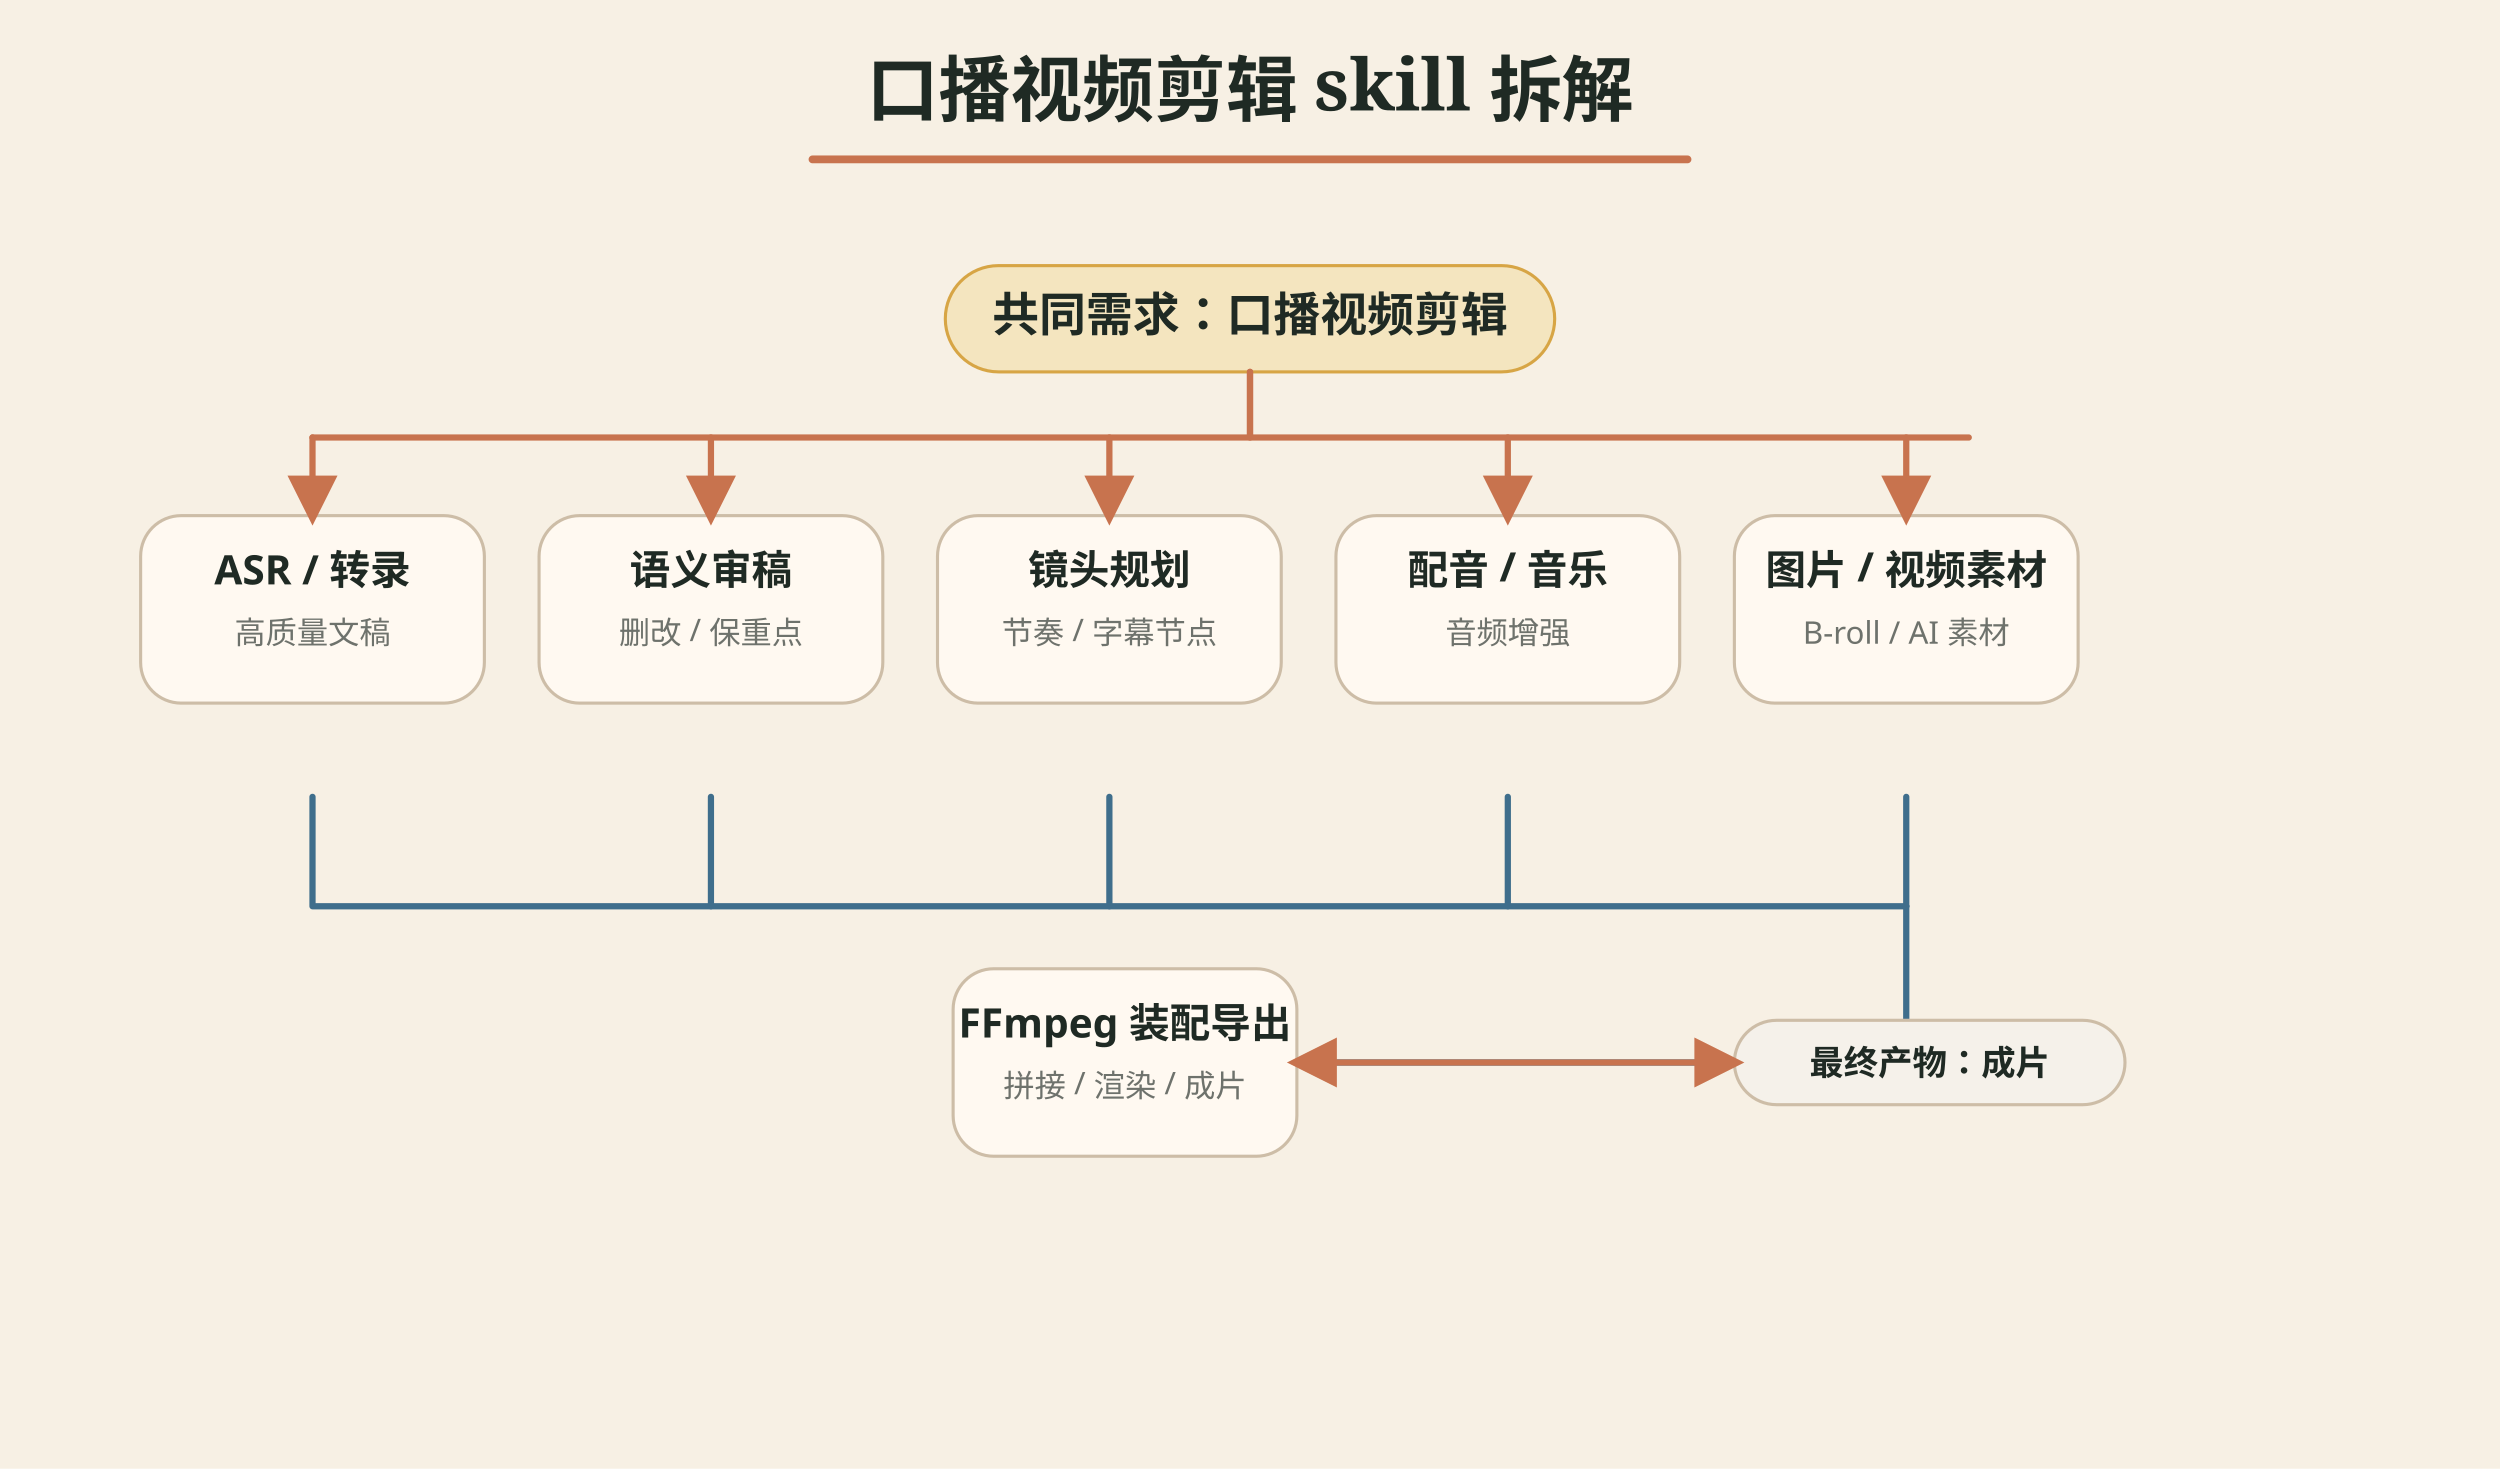
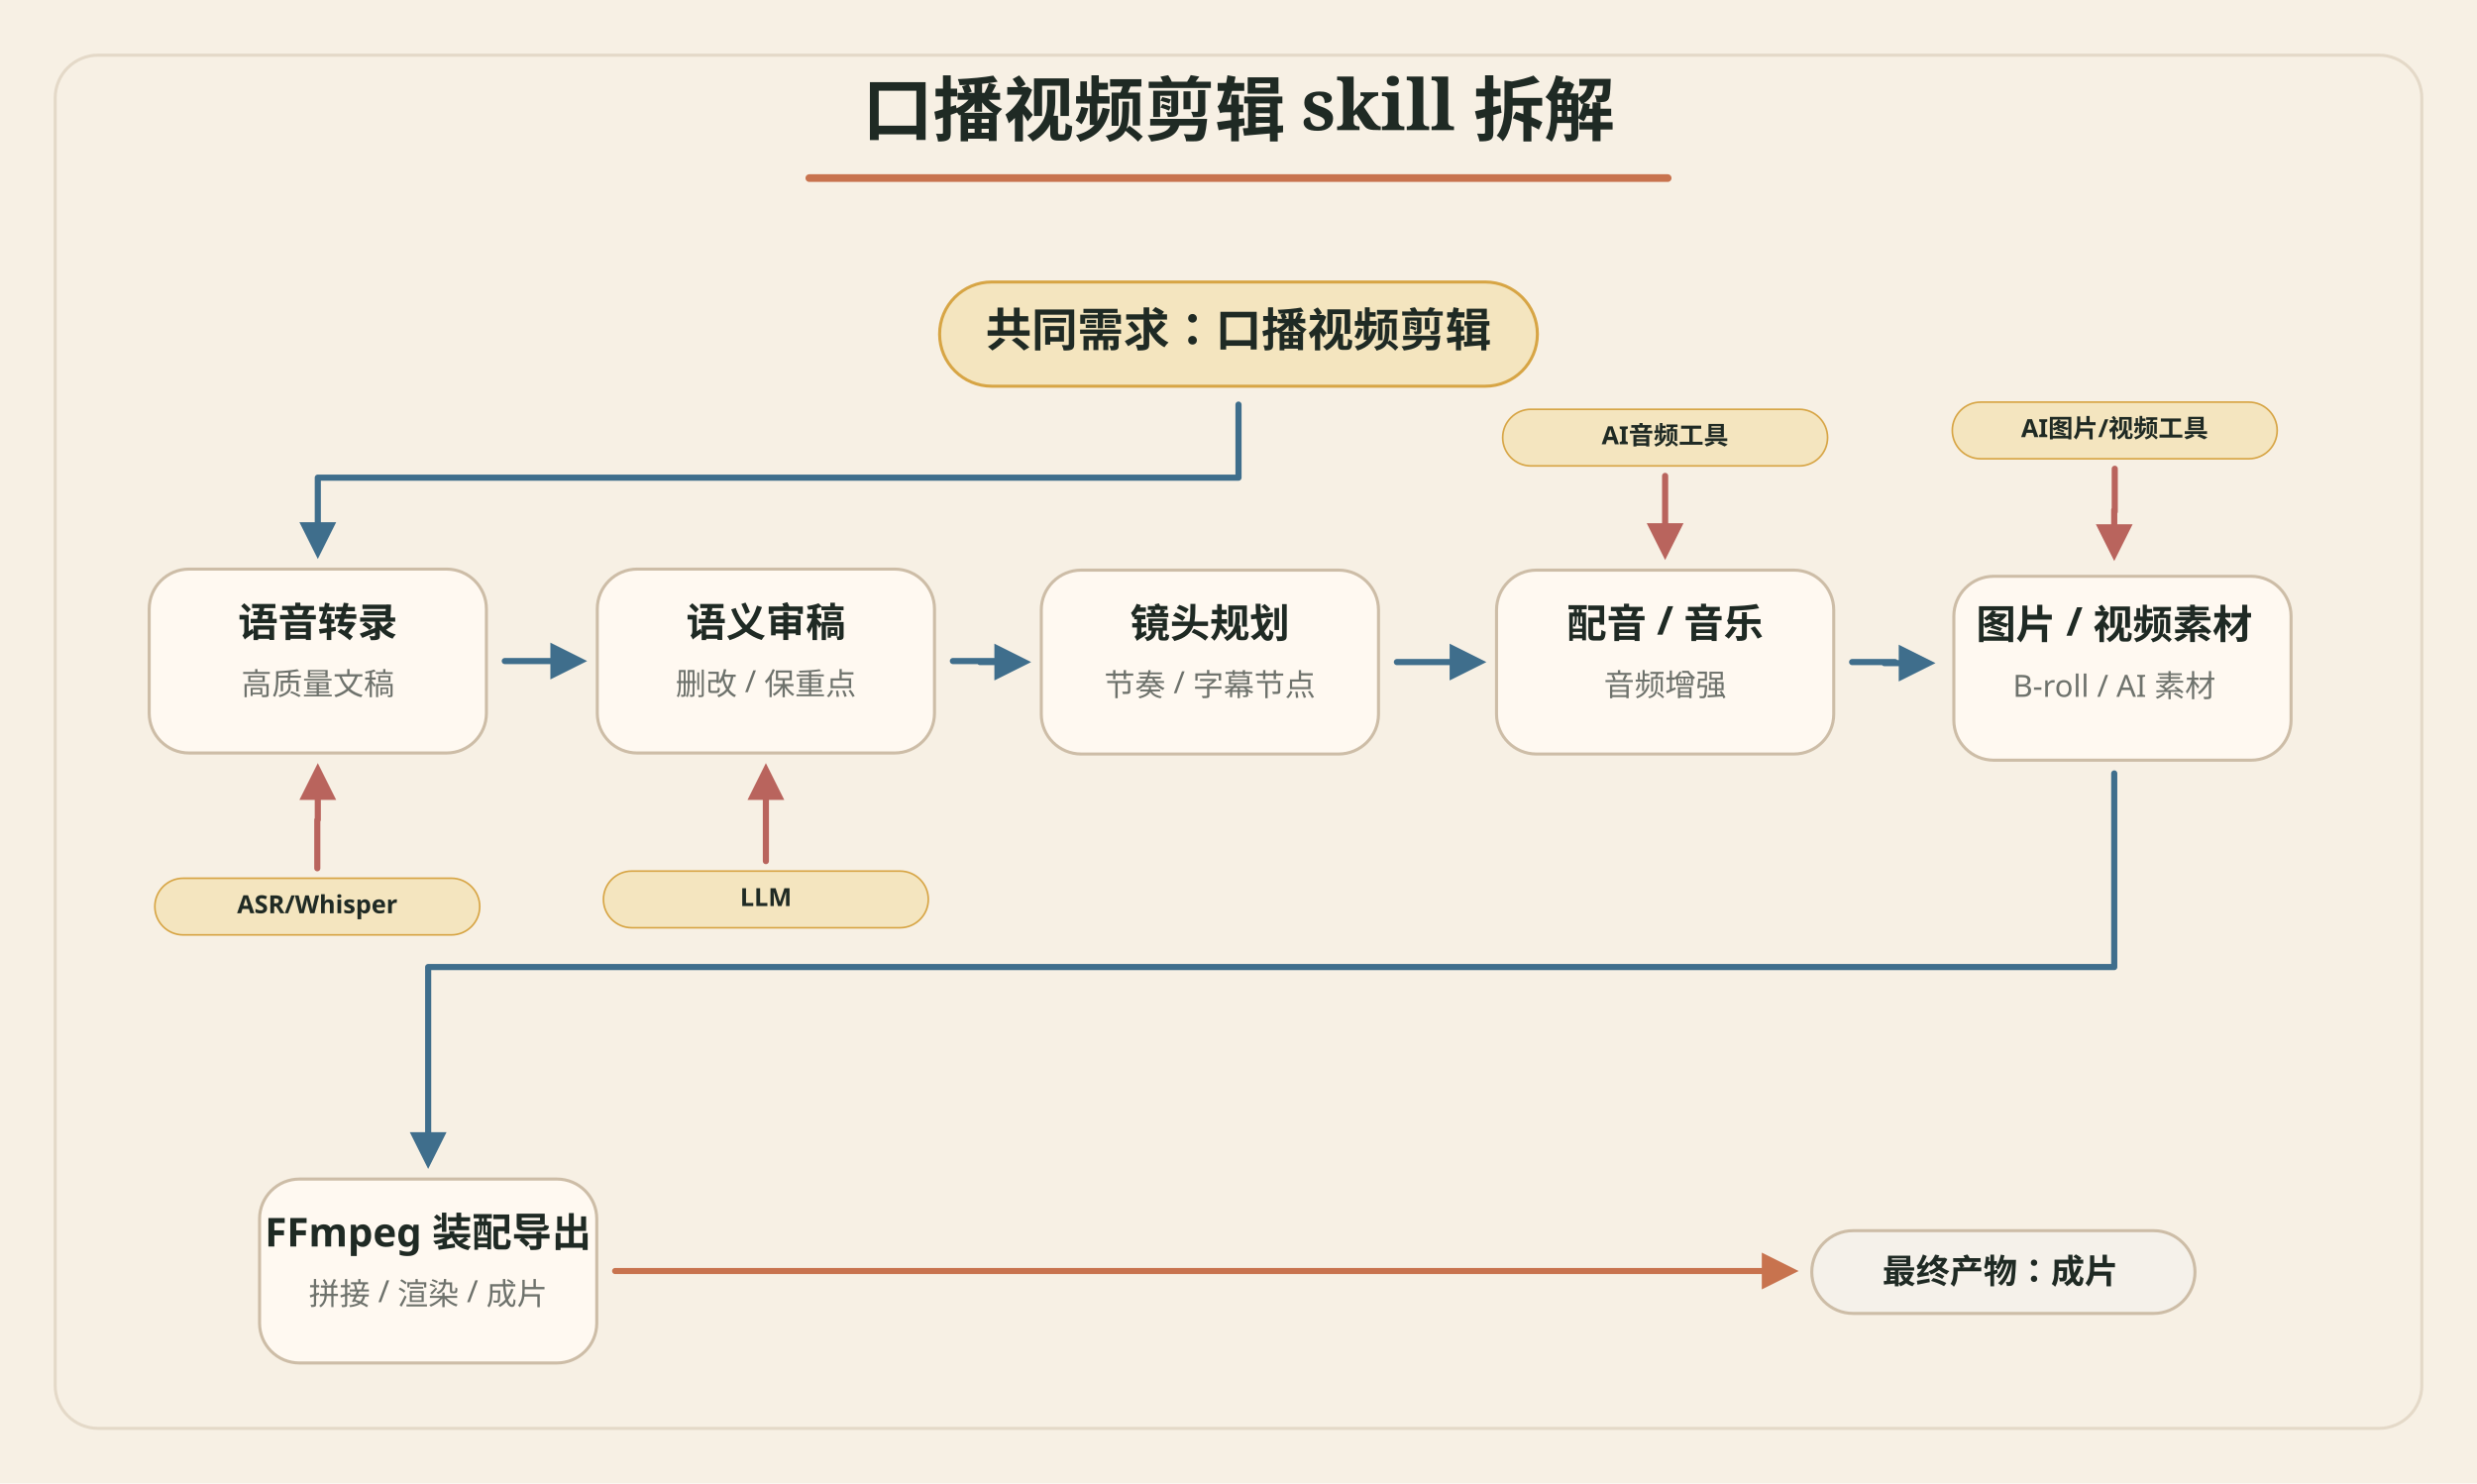
- <svg xmlns="http://www.w3.org/2000/svg" width="1600" height="940" viewBox="0 0 1600 940">
+ <svg xmlns="http://www.w3.org/2000/svg" width="1616" height="968" viewBox="0 0 1616 968">
  <defs>
-     <marker id="arrow" viewBox="0 0 10 10" refX="8" refY="5" markerWidth="8" markerHeight="8" orient="auto-start-reverse">
-       <path d="M 0 0 L 10 5 L 0 10 z" fill="#C8734E" />
+     <marker id="canvasArrowExport-_C8734E" viewBox="0 0 8 8" refX="6.2" refY="4" markerWidth="6" markerHeight="6" orient="auto-start-reverse">
+       <path d="M 0 0 L 8 4 L 0 8 z" fill="#C8734E" />
+     </marker>
+     <marker id="canvasArrowExport-_3f6e8c" viewBox="0 0 8 8" refX="6.2" refY="4" markerWidth="6" markerHeight="6" orient="auto-start-reverse">
+       <path d="M 0 0 L 8 4 L 0 8 z" fill="#3f6e8c" />
+     </marker>
+     <marker id="canvasArrowExport-_b9645d" viewBox="0 0 8 8" refX="6.2" refY="4" markerWidth="6" markerHeight="6" orient="auto-start-reverse">
+       <path d="M 0 0 L 8 4 L 0 8 z" fill="#b9645d" />
    </marker>
  </defs>
-   <rect x="0" y="0" width="1600" height="940" rx="0" ry="0" fill="#F7F0E4" stroke="none" stroke-width="2" />
-   <text x="800" y="74" text-anchor="middle" font-size="46" font-weight="700" font-family="'Noto Serif SC','Source Han Serif SC','Songti SC',serif" fill="#1F2A24">
-     <tspan x="800" y="74">口播视频剪辑 skill 拆解</tspan>
-   </text>
-   <line x1="520" y1="102" x2="1080" y2="102" stroke="#C8734E" stroke-width="5" stroke-linecap="round" />
-   <rect x="605" y="170" width="390" height="68" rx="34" ry="34" fill="#F4E5BF" stroke="#D7A545" stroke-width="2" />
-   <text x="800" y="212" text-anchor="middle" font-size="30" font-weight="700" font-family="'Noto Sans SC','PingFang SC','Microsoft YaHei',sans-serif" fill="#1F2A24">
-     <tspan x="800" y="212">共同需求：口播视频剪辑</tspan>
-   </text>
-   <rect x="90" y="330" width="220" height="120" rx="26" ry="26" fill="#FFF9F1" stroke="#CDBDA7" stroke-width="2" />
-   <text x="200" y="374" text-anchor="middle" font-size="26" font-weight="700" font-family="'Noto Sans SC','PingFang SC','Microsoft YaHei',sans-serif" fill="#1F2A24">
-     <tspan x="200" y="374">ASR / 转录</tspan>
-   </text>
-   <text x="200" y="412" text-anchor="middle" font-size="20" font-weight="500" font-family="'Noto Sans SC','PingFang SC','Microsoft YaHei',sans-serif" fill="#6E726C">
-     <tspan x="200" y="412">高质量文稿</tspan>
-   </text>
-   <rect x="345" y="330" width="220" height="120" rx="26" ry="26" fill="#FFF9F1" stroke="#CDBDA7" stroke-width="2" />
-   <text x="455" y="374" text-anchor="middle" font-size="26" font-weight="700" font-family="'Noto Sans SC','PingFang SC','Microsoft YaHei',sans-serif" fill="#1F2A24">
-     <tspan x="455" y="374">语义审稿</tspan>
-   </text>
-   <text x="455" y="412" text-anchor="middle" font-size="20" font-weight="500" font-family="'Noto Sans SC','PingFang SC','Microsoft YaHei',sans-serif" fill="#6E726C">
-     <tspan x="455" y="412">删改 / 保重点</tspan>
-   </text>
-   <rect x="600" y="330" width="220" height="120" rx="26" ry="26" fill="#FFF9F1" stroke="#CDBDA7" stroke-width="2" />
-   <text x="710" y="374" text-anchor="middle" font-size="26" font-weight="700" font-family="'Noto Sans SC','PingFang SC','Microsoft YaHei',sans-serif" fill="#1F2A24">
-     <tspan x="710" y="374">镜头规划</tspan>
-   </text>
-   <text x="710" y="412" text-anchor="middle" font-size="20" font-weight="500" font-family="'Noto Sans SC','PingFang SC','Microsoft YaHei',sans-serif" fill="#6E726C">
-     <tspan x="710" y="412">节奏 / 字幕节点</tspan>
-   </text>
-   <rect x="855" y="330" width="220" height="120" rx="26" ry="26" fill="#FFF9F1" stroke="#CDBDA7" stroke-width="2" />
-   <text x="965" y="374" text-anchor="middle" font-size="26" font-weight="700" font-family="'Noto Sans SC','PingFang SC','Microsoft YaHei',sans-serif" fill="#1F2A24">
-     <tspan x="965" y="374">配音 / 音乐</tspan>
-   </text>
-   <text x="965" y="412" text-anchor="middle" font-size="20" font-weight="500" font-family="'Noto Sans SC','PingFang SC','Microsoft YaHei',sans-serif" fill="#6E726C">
-     <tspan x="965" y="412">音频增强</tspan>
-   </text>
-   <rect x="1110" y="330" width="220" height="120" rx="26" ry="26" fill="#FFF9F1" stroke="#CDBDA7" stroke-width="2" />
-   <text x="1220" y="374" text-anchor="middle" font-size="26" font-weight="700" font-family="'Noto Sans SC','PingFang SC','Microsoft YaHei',sans-serif" fill="#1F2A24">
-     <tspan x="1220" y="374">图片 / 视频素材</tspan>
-   </text>
-   <text x="1220" y="412" text-anchor="middle" font-size="20" font-weight="500" font-family="'Noto Sans SC','PingFang SC','Microsoft YaHei',sans-serif" fill="#6E726C">
-     <tspan x="1220" y="412">B-roll / AI 素材</tspan>
-   </text>
-   <rect x="610" y="620" width="220" height="120" rx="26" ry="26" fill="#FFF9F1" stroke="#CDBDA7" stroke-width="2" />
-   <text x="720" y="664" text-anchor="middle" font-size="26" font-weight="700" font-family="'Noto Sans SC','PingFang SC','Microsoft YaHei',sans-serif" fill="#1F2A24">
-     <tspan x="720" y="664">FFmpeg 装配导出</tspan>
-   </text>
-   <text x="720" y="702" text-anchor="middle" font-size="20" font-weight="500" font-family="'Noto Sans SC','PingFang SC','Microsoft YaHei',sans-serif" fill="#6E726C">
-     <tspan x="720" y="702">拼接 / 渲染 / 成片</tspan>
-   </text>
-   <polyline points="800,238 800,280 200,280" fill="none" stroke="#C8734E" stroke-width="4" stroke-linecap="round" stroke-linejoin="round" />
-   <polyline points="800,238 800,280 1260,280" fill="none" stroke="#C8734E" stroke-width="4" stroke-linecap="round" stroke-linejoin="round" />
-   <polyline points="200,280 200,330" fill="none" stroke="#C8734E" stroke-width="4" stroke-linecap="round" stroke-linejoin="round" marker-end="url(#arrow)" />
-   <polyline points="455,280 455,330" fill="none" stroke="#C8734E" stroke-width="4" stroke-linecap="round" stroke-linejoin="round" marker-end="url(#arrow)" />
-   <polyline points="710,280 710,330" fill="none" stroke="#C8734E" stroke-width="4" stroke-linecap="round" stroke-linejoin="round" marker-end="url(#arrow)" />
-   <polyline points="965,280 965,330" fill="none" stroke="#C8734E" stroke-width="4" stroke-linecap="round" stroke-linejoin="round" marker-end="url(#arrow)" />
-   <polyline points="1220,280 1220,330" fill="none" stroke="#C8734E" stroke-width="4" stroke-linecap="round" stroke-linejoin="round" marker-end="url(#arrow)" />
-   <polyline points="200,510 200,580 1220,580" fill="none" stroke="#3F6E8C" stroke-width="4" stroke-linecap="round" stroke-linejoin="round" />
-   <polyline points="455,510 455,580" fill="none" stroke="#3F6E8C" stroke-width="4" stroke-linecap="round" stroke-linejoin="round" />
-   <polyline points="710,510 710,580" fill="none" stroke="#3F6E8C" stroke-width="4" stroke-linecap="round" stroke-linejoin="round" />
-   <polyline points="965,510 965,580" fill="none" stroke="#3F6E8C" stroke-width="4" stroke-linecap="round" stroke-linejoin="round" />
-   <polyline points="1220,510 1220,580" fill="none" stroke="#3F6E8C" stroke-width="4" stroke-linecap="round" stroke-linejoin="round" />
-   <polyline points="1220,580 1220,680 830,680" fill="none" stroke="#3F6E8C" stroke-width="4" stroke-linecap="round" stroke-linejoin="round" marker-end="url(#arrow)" />
-   <rect x="1110" y="653" width="250" height="54" rx="27" ry="27" fill="#F5F1EA" stroke="#CDBDA7" stroke-width="2" />
-   <text x="1235" y="688" text-anchor="middle" font-size="22" font-weight="600" font-family="'Noto Sans SC','PingFang SC','Microsoft YaHei',sans-serif" fill="#1F2A24">
-     <tspan x="1235" y="688">最终产物：成片</tspan>
-   </text>
-   <polyline points="830,680 1110,680" fill="none" stroke="#C8734E" stroke-width="4" stroke-linecap="round" stroke-linejoin="round" marker-end="url(#arrow)" />
+   <rect x="0" y="0" width="1616" height="968" fill="#f7f0e4" />
+   <g transform="translate(-96, -96.8)">
+     <svg width="1568" height="920" viewBox="16 10 1568 920" x="120" y="120.8" preserveAspectRatio="xMidYMid meet">
+       <defs>
+         <marker id="arrow" viewBox="0 0 8 8" refX="6.2" refY="4" markerWidth="6" markerHeight="6" orient="auto-start-reverse">
+           <path d="M 0 0 L 8 4 L 0 8 z" fill="#C8734E" />
+         </marker>
+       </defs>
+       <g data-editor-group="component" data-editor-name="export-frame">
+         <rect x="28" y="22" width="1544" height="896" rx="28" ry="28" fill="none" stroke="#CDBDA7" stroke-width="2" opacity="0.45" />
+       </g>
+     </svg>
+     <svg width="584" height="105" viewBox="508 9 584 105" x="612" y="120" preserveAspectRatio="xMidYMid meet">
+       <defs>
+         <marker id="arrow" viewBox="0 0 8 8" refX="6.2" refY="4" markerWidth="6" markerHeight="6" orient="auto-start-reverse">
+           <path d="M 0 0 L 8 4 L 0 8 z" fill="#C8734E" />
+         </marker>
+       </defs>
+       <g data-editor-group="component" data-editor-name="title-block">
+         <g data-editor-subitem="true" data-editor-subitem-name="title">
+           <text x="800" y="74" text-anchor="middle" font-size="46" font-weight="700" font-family="'Noto Serif SC','Source Han Serif SC','Songti SC',serif" fill="#1F2A24">
+             <tspan x="800" y="74" text-anchor="middle">口播视频剪辑 skill 拆解</tspan>
+           </text>
+         </g>
+         <g data-editor-subitem="true" data-editor-subitem-name="underline">
+           <line x1="520" y1="102" x2="1080" y2="102" stroke="#C8734E" stroke-width="5" stroke-linecap="round" />
+         </g>
+       </g>
+     </svg>
+     <svg width="414" height="92" viewBox="593 158 414 92" x="697" y="268.8" preserveAspectRatio="xMidYMid meet">
+       <defs>
+         <marker id="arrow" viewBox="0 0 8 8" refX="6.2" refY="4" markerWidth="6" markerHeight="6" orient="auto-start-reverse">
+           <path d="M 0 0 L 8 4 L 0 8 z" fill="#C8734E" />
+         </marker>
+       </defs>
+       <g data-editor-group="component" data-editor-name="chip:共同需求：口播视频剪辑">
+         <g data-editor-subitem="true" data-editor-subitem-name="chip-shell">
+           <rect x="605" y="170" width="390" height="68" rx="34" ry="34" fill="#F4E5BF" stroke="#D7A545" stroke-width="2" />
+         </g>
+         <g data-editor-subitem="true" data-editor-subitem-name="chip-label">
+           <text x="800" y="212" text-anchor="middle" font-size="30" font-weight="700" font-family="'Noto Sans SC','PingFang SC','Microsoft YaHei',sans-serif" fill="#1F2A24">
+             <tspan x="800" y="212" text-anchor="middle">共同需求：口播视频剪辑</tspan>
+           </text>
+         </g>
+       </g>
+     </svg>
+     <svg width="244" height="144" viewBox="78 318 244 144" x="181.333" y="456.133" preserveAspectRatio="xMidYMid meet">
+       <defs>
+         <marker id="arrow" viewBox="0 0 8 8" refX="6.2" refY="4" markerWidth="6" markerHeight="6" orient="auto-start-reverse">
+           <path d="M 0 0 L 8 4 L 0 8 z" fill="#C8734E" />
+         </marker>
+       </defs>
+       <g data-editor-group="component" data-editor-name="module:ASR / 转录">
+         <g data-editor-subitem="true" data-editor-subitem-name="module-shell">
+           <rect x="90" y="330" width="220" height="120" rx="26" ry="26" fill="#FFF9F1" stroke="#CDBDA7" stroke-width="2" />
+         </g>
+         <g data-editor-subitem="true" data-editor-subitem-name="module-title">
+           <text x="200" y="374" text-anchor="middle" font-size="26" font-weight="700" font-family="'Noto Sans SC','PingFang SC','Microsoft YaHei',sans-serif" fill="#1F2A24">
+             <tspan x="200" y="374" text-anchor="middle">语音转录</tspan>
+           </text>
+         </g>
+         <g data-editor-subitem="true" data-editor-subitem-name="module-body">
+           <text x="200" y="412" text-anchor="middle" font-size="20" font-weight="500" font-family="'Noto Sans SC','PingFang SC','Microsoft YaHei',sans-serif" fill="#6E726C">
+             <tspan x="200" y="412" text-anchor="middle">高质量文稿</tspan>
+           </text>
+         </g>
+       </g>
+     </svg>
+     <svg width="244" height="144" viewBox="333 318 244 144" x="473.667" y="456.133" preserveAspectRatio="xMidYMid meet">
+       <defs>
+         <marker id="arrow" viewBox="0 0 8 8" refX="6.2" refY="4" markerWidth="6" markerHeight="6" orient="auto-start-reverse">
+           <path d="M 0 0 L 8 4 L 0 8 z" fill="#C8734E" />
+         </marker>
+       </defs>
+       <g data-editor-group="component" data-editor-name="module:语义审稿">
+         <g data-editor-subitem="true" data-editor-subitem-name="module-shell">
+           <rect x="345" y="330" width="220" height="120" rx="26" ry="26" fill="#FFF9F1" stroke="#CDBDA7" stroke-width="2" />
+         </g>
+         <g data-editor-subitem="true" data-editor-subitem-name="module-title">
+           <text x="455" y="374" text-anchor="middle" font-size="26" font-weight="700" font-family="'Noto Sans SC','PingFang SC','Microsoft YaHei',sans-serif" fill="#1F2A24">
+             <tspan x="455" y="374" text-anchor="middle">语义审稿</tspan>
+           </text>
+         </g>
+         <g data-editor-subitem="true" data-editor-subitem-name="module-body">
+           <text x="455" y="412" text-anchor="middle" font-size="20" font-weight="500" font-family="'Noto Sans SC','PingFang SC','Microsoft YaHei',sans-serif" fill="#6E726C">
+             <tspan x="455" y="412" text-anchor="middle">删改 / 保重点</tspan>
+           </text>
+         </g>
+       </g>
+     </svg>
+     <svg width="244" height="144" viewBox="588 318 244 144" x="763.333" y="456.8" preserveAspectRatio="xMidYMid meet">
+       <defs>
+         <marker id="arrow" viewBox="0 0 8 8" refX="6.2" refY="4" markerWidth="6" markerHeight="6" orient="auto-start-reverse">
+           <path d="M 0 0 L 8 4 L 0 8 z" fill="#C8734E" />
+         </marker>
+       </defs>
+       <g data-editor-group="component" data-editor-name="module:镜头规划">
+         <g data-editor-subitem="true" data-editor-subitem-name="module-shell">
+           <rect x="600" y="330" width="220" height="120" rx="26" ry="26" fill="#FFF9F1" stroke="#CDBDA7" stroke-width="2" />
+         </g>
+         <g data-editor-subitem="true" data-editor-subitem-name="module-title">
+           <text x="710" y="374" text-anchor="middle" font-size="26" font-weight="700" font-family="'Noto Sans SC','PingFang SC','Microsoft YaHei',sans-serif" fill="#1F2A24">
+             <tspan x="710" y="374" text-anchor="middle">镜头规划</tspan>
+           </text>
+         </g>
+         <g data-editor-subitem="true" data-editor-subitem-name="module-body">
+           <text x="710" y="412" text-anchor="middle" font-size="20" font-weight="500" font-family="'Noto Sans SC','PingFang SC','Microsoft YaHei',sans-serif" fill="#6E726C">
+             <tspan x="710" y="412" text-anchor="middle">节奏 / 字幕节点</tspan>
+           </text>
+         </g>
+       </g>
+     </svg>
+     <svg width="244" height="144" viewBox="843 318 244 144" x="1060.333" y="456.8" preserveAspectRatio="xMidYMid meet">
+       <defs>
+         <marker id="arrow" viewBox="0 0 8 8" refX="6.2" refY="4" markerWidth="6" markerHeight="6" orient="auto-start-reverse">
+           <path d="M 0 0 L 8 4 L 0 8 z" fill="#C8734E" />
+         </marker>
+       </defs>
+       <g data-editor-group="component" data-editor-name="module:配音 / 音乐">
+         <g data-editor-subitem="true" data-editor-subitem-name="module-shell">
+           <rect x="855" y="330" width="220" height="120" rx="26" ry="26" fill="#FFF9F1" stroke="#CDBDA7" stroke-width="2" />
+         </g>
+         <g data-editor-subitem="true" data-editor-subitem-name="module-title">
+           <text x="965" y="374" text-anchor="middle" font-size="26" font-weight="700" font-family="'Noto Sans SC','PingFang SC','Microsoft YaHei',sans-serif" fill="#1F2A24">
+             <tspan x="965" y="374" text-anchor="middle">配音 / 音乐</tspan>
+           </text>
+         </g>
+         <g data-editor-subitem="true" data-editor-subitem-name="module-body">
+           <text x="965" y="412" text-anchor="middle" font-size="20" font-weight="500" font-family="'Noto Sans SC','PingFang SC','Microsoft YaHei',sans-serif" fill="#6E726C">
+             <tspan x="965" y="412" text-anchor="middle">音频增强</tspan>
+           </text>
+         </g>
+       </g>
+     </svg>
+     <svg width="244" height="144" viewBox="1098 318 244 144" x="1353.333" y="457.467" preserveAspectRatio="xMidYMid meet">
+       <defs>
+         <marker id="arrow" viewBox="0 0 8 8" refX="6.2" refY="4" markerWidth="6" markerHeight="6" orient="auto-start-reverse">
+           <path d="M 0 0 L 8 4 L 0 8 z" fill="#C8734E" />
+         </marker>
+       </defs>
+       <g data-editor-group="component" data-editor-name="module:图片 / 视频素材">
+         <g data-editor-subitem="true" data-editor-subitem-name="module-shell" transform="translate(5.36 3.36)">
+           <rect x="1110" y="330" width="220" height="120" rx="26" ry="26" fill="#FFF9F1" stroke="#CDBDA7" stroke-width="2" />
+         </g>
+         <g data-editor-subitem="true" data-editor-subitem-name="module-title">
+           <text x="1220" y="374" text-anchor="middle" font-size="26" font-weight="700" font-family="'Noto Sans SC','PingFang SC','Microsoft YaHei',sans-serif" fill="#1F2A24">
+             <tspan x="1220" y="374" text-anchor="middle">图片 / 视频素材</tspan>
+           </text>
+         </g>
+         <g data-editor-subitem="true" data-editor-subitem-name="module-body">
+           <text x="1220" y="412" text-anchor="middle" font-size="20" font-weight="500" font-family="'Noto Sans SC','PingFang SC','Microsoft YaHei',sans-serif" fill="#6E726C">
+             <tspan x="1220" y="412" text-anchor="middle">B-roll / AI 素材</tspan>
+           </text>
+         </g>
+       </g>
+     </svg>
+     <svg width="244" height="144" viewBox="598 608 244 144" x="253.333" y="854.133" preserveAspectRatio="xMidYMid meet">
+       <defs>
+         <marker id="arrow" viewBox="0 0 8 8" refX="6.2" refY="4" markerWidth="6" markerHeight="6" orient="auto-start-reverse">
+           <path d="M 0 0 L 8 4 L 0 8 z" fill="#C8734E" />
+         </marker>
+       </defs>
+       <g data-editor-group="component" data-editor-name="module:FFmpeg 装配导出">
+         <g data-editor-subitem="true" data-editor-subitem-name="module-shell">
+           <rect x="610" y="620" width="220" height="120" rx="26" ry="26" fill="#FFF9F1" stroke="#CDBDA7" stroke-width="2" />
+         </g>
+         <g data-editor-subitem="true" data-editor-subitem-name="module-title">
+           <text x="720" y="664" text-anchor="middle" font-size="26" font-weight="700" font-family="'Noto Sans SC','PingFang SC','Microsoft YaHei',sans-serif" fill="#1F2A24">
+             <tspan x="720" y="664" text-anchor="middle">FFmpeg 装配导出</tspan>
+           </text>
+         </g>
+         <g data-editor-subitem="true" data-editor-subitem-name="module-body">
+           <text x="720" y="702" text-anchor="middle" font-size="20" font-weight="500" font-family="'Noto Sans SC','PingFang SC','Microsoft YaHei',sans-serif" fill="#6E726C">
+             <tspan x="720" y="702" text-anchor="middle">拼接 / 渲染 / 成片</tspan>
+           </text>
+         </g>
+       </g>
+     </svg>
+     <svg width="274" height="78" viewBox="1098 641 274 78" x="1264" y="887.133" preserveAspectRatio="xMidYMid meet">
+       <defs>
+         <marker id="arrow" viewBox="0 0 8 8" refX="6.2" refY="4" markerWidth="6" markerHeight="6" orient="auto-start-reverse">
+           <path d="M 0 0 L 8 4 L 0 8 z" fill="#C8734E" />
+         </marker>
+       </defs>
+       <g data-editor-group="component" data-editor-name="chip:最终产物：成片">
+         <g data-editor-subitem="true" data-editor-subitem-name="chip-shell" transform="translate(2.01 0.68)">
+           <rect x="1110" y="653" width="250" height="54" rx="27" ry="27" fill="#F5F1EA" stroke="#CDBDA7" stroke-width="2" />
+         </g>
+         <g data-editor-subitem="true" data-editor-subitem-name="chip-label">
+           <text x="1235" y="688" text-anchor="middle" font-size="22" font-weight="600" font-family="'Noto Sans SC','PingFang SC','Microsoft YaHei',sans-serif" fill="#1F2A24">
+             <tspan x="1235" y="688" text-anchor="middle">最终产物：成片</tspan>
+           </text>
+         </g>
+       </g>
+     </svg>
+     <svg width="226" height="50" viewBox="593 158 414 92" x="190" y="663.333" preserveAspectRatio="xMidYMid meet">
+       <defs>
+         <marker id="arrow" viewBox="0 0 8 8" refX="6.2" refY="4" markerWidth="6" markerHeight="6" orient="auto-start-reverse">
+           <path d="M 0 0 L 8 4 L 0 8 z" fill="#C8734E" />
+         </marker>
+       </defs>
+       <g data-editor-group="component" data-editor-name="chip:共同需求：口播视频剪辑">
+         <g data-editor-subitem="true" data-editor-subitem-name="chip-shell">
+           <rect x="605" y="170" width="390" height="68" rx="34" ry="34" fill="#F4E5BF" stroke="#D7A545" stroke-width="2" />
+         </g>
+         <g data-editor-subitem="true" data-editor-subitem-name="chip-label">
+           <text x="800" y="212" text-anchor="middle" font-size="30" font-weight="700" font-family="'Noto Sans SC','PingFang SC','Microsoft YaHei',sans-serif" fill="#1F2A24">
+             <tspan x="800" y="212" text-anchor="middle">ASR/Whisper</tspan>
+           </text>
+         </g>
+       </g>
+     </svg>
+     <svg width="226" height="50" viewBox="593 158 414 92" x="482.667" y="658.667" preserveAspectRatio="xMidYMid meet">
+       <defs>
+         <marker id="arrow" viewBox="0 0 8 8" refX="6.2" refY="4" markerWidth="6" markerHeight="6" orient="auto-start-reverse">
+           <path d="M 0 0 L 8 4 L 0 8 z" fill="#C8734E" />
+         </marker>
+       </defs>
+       <g data-editor-group="component" data-editor-name="chip:共同需求：口播视频剪辑">
+         <g data-editor-subitem="true" data-editor-subitem-name="chip-shell">
+           <rect x="605" y="170" width="390" height="68" rx="34" ry="34" fill="#F4E5BF" stroke="#D7A545" stroke-width="2" />
+         </g>
+         <g data-editor-subitem="true" data-editor-subitem-name="chip-label">
+           <text x="800" y="212" text-anchor="middle" font-size="30" font-weight="700" font-family="'Noto Sans SC','PingFang SC','Microsoft YaHei',sans-serif" fill="#1F2A24">
+             <tspan x="800" y="212" text-anchor="middle">LLM</tspan>
+           </text>
+         </g>
+       </g>
+     </svg>
+     <svg width="226" height="50" viewBox="593 158 414 92" x="1069.333" y="357.333" preserveAspectRatio="xMidYMid meet">
+       <defs>
+         <marker id="arrow" viewBox="0 0 8 8" refX="6.2" refY="4" markerWidth="6" markerHeight="6" orient="auto-start-reverse">
+           <path d="M 0 0 L 8 4 L 0 8 z" fill="#C8734E" />
+         </marker>
+       </defs>
+       <g data-editor-group="component" data-editor-name="chip:共同需求：口播视频剪辑">
+         <g data-editor-subitem="true" data-editor-subitem-name="chip-shell">
+           <rect x="605" y="170" width="390" height="68" rx="34" ry="34" fill="#F4E5BF" stroke="#D7A545" stroke-width="2" />
+         </g>
+         <g data-editor-subitem="true" data-editor-subitem-name="chip-label">
+           <text x="800" y="212" text-anchor="middle" font-size="30" font-weight="700" font-family="'Noto Sans SC','PingFang SC','Microsoft YaHei',sans-serif" fill="#1F2A24">
+             <tspan x="800" y="212" text-anchor="middle">AI音频工具</tspan>
+           </text>
+         </g>
+       </g>
+     </svg>
+     <svg width="226" height="50" viewBox="593 158 414 92" x="1362.667" y="352.667" preserveAspectRatio="xMidYMid meet">
+       <defs>
+         <marker id="arrow" viewBox="0 0 8 8" refX="6.2" refY="4" markerWidth="6" markerHeight="6" orient="auto-start-reverse">
+           <path d="M 0 0 L 8 4 L 0 8 z" fill="#C8734E" />
+         </marker>
+       </defs>
+       <g data-editor-group="component" data-editor-name="chip:共同需求：口播视频剪辑">
+         <g data-editor-subitem="true" data-editor-subitem-name="chip-shell">
+           <rect x="605" y="170" width="390" height="68" rx="34" ry="34" fill="#F4E5BF" stroke="#D7A545" stroke-width="2" />
+         </g>
+         <g data-editor-subitem="true" data-editor-subitem-name="chip-label">
+           <text x="800" y="212" text-anchor="middle" font-size="30" font-weight="700" font-family="'Noto Sans SC','PingFang SC','Microsoft YaHei',sans-serif" fill="#1F2A24">
+             <tspan x="800" y="212" text-anchor="middle">AI图片/视频工具</tspan>
+           </text>
+         </g>
+       </g>
+     </svg>
+     <polyline points="497.333,926.133 525.333,926.133 880.667,926.133 880.667,926.133 1236,926.133 1264,926.133" fill="none" stroke="#C8734E" stroke-width="4" stroke-linecap="round" stroke-linejoin="round" stroke-dasharray="" marker-end="url(#canvasArrowExport-_C8734E)" />
+     <polyline points="425.333,528.133 453.333,528.133 449.5,528.133 449.5,528.133 445.667,528.133 473.667,528.133" fill="none" stroke="#3f6e8c" stroke-width="4" stroke-linecap="round" stroke-linejoin="round" stroke-dasharray="" marker-end="url(#canvasArrowExport-_3f6e8c)" />
+     <polyline points="717.667,528.133 745.667,528.133 740.5,528.133 740.5,528.8 735.333,528.8 763.333,528.8" fill="none" stroke="#3f6e8c" stroke-width="4" stroke-linecap="round" stroke-linejoin="round" stroke-dasharray="" marker-end="url(#canvasArrowExport-_3f6e8c)" />
+     <polyline points="1007.333,528.8 1035.333,528.8 1033.833,528.8 1033.833,528.8 1032.333,528.8 1060.333,528.8" fill="none" stroke="#3f6e8c" stroke-width="4" stroke-linecap="round" stroke-linejoin="round" stroke-dasharray="" marker-end="url(#canvasArrowExport-_3f6e8c)" />
+     <polyline points="1304.333,528.8 1332.333,528.8 1328.833,528.8 1328.833,529.467 1325.333,529.467 1353.333,529.467" fill="none" stroke="#3f6e8c" stroke-width="4" stroke-linecap="round" stroke-linejoin="round" stroke-dasharray="" marker-end="url(#canvasArrowExport-_3f6e8c)" />
+     <polyline points="904,360.8 904,388.8 904,408.467 303.333,408.467 303.333,428.133 303.333,456.133" fill="none" stroke="#3f6e8c" stroke-width="4" stroke-linecap="round" stroke-linejoin="round" stroke-dasharray="" marker-end="url(#canvasArrowExport-_3f6e8c)" />
+     <polyline points="1475.333,601.467 1475.333,629.467 1475.333,727.8 375.333,727.8 375.333,826.133 375.333,854.133" fill="none" stroke="#3f6e8c" stroke-width="4" stroke-linecap="round" stroke-linejoin="round" stroke-dasharray="" marker-end="url(#canvasArrowExport-_3f6e8c)" />
+     <polyline points="303,663.333 303,635.333 303,631.733 303.333,631.733 303.333,628.133 303.333,600.133" fill="none" stroke="#b9645d" stroke-width="4" stroke-linecap="round" stroke-linejoin="round" stroke-dasharray="" marker-end="url(#canvasArrowExport-_b9645d)" />
+     <polyline points="595.667,658.667 595.667,630.667 595.667,629.4 595.667,629.4 595.667,628.133 595.667,600.133" fill="none" stroke="#b9645d" stroke-width="4" stroke-linecap="round" stroke-linejoin="round" stroke-dasharray="" marker-end="url(#canvasArrowExport-_b9645d)" />
+     <polyline points="1182.333,407.333 1182.333,435.333 1182.333,432.067 1182.333,432.067 1182.333,428.8 1182.333,456.8" fill="none" stroke="#b9645d" stroke-width="4" stroke-linecap="round" stroke-linejoin="round" stroke-dasharray="" marker-end="url(#canvasArrowExport-_b9645d)" />
+     <polyline points="1475.667,402.667 1475.667,430.667 1475.667,430.067 1475.333,430.067 1475.333,429.467 1475.333,457.467" fill="none" stroke="#b9645d" stroke-width="4" stroke-linecap="round" stroke-linejoin="round" stroke-dasharray="" marker-end="url(#canvasArrowExport-_b9645d)" />
+   </g>
</svg>
